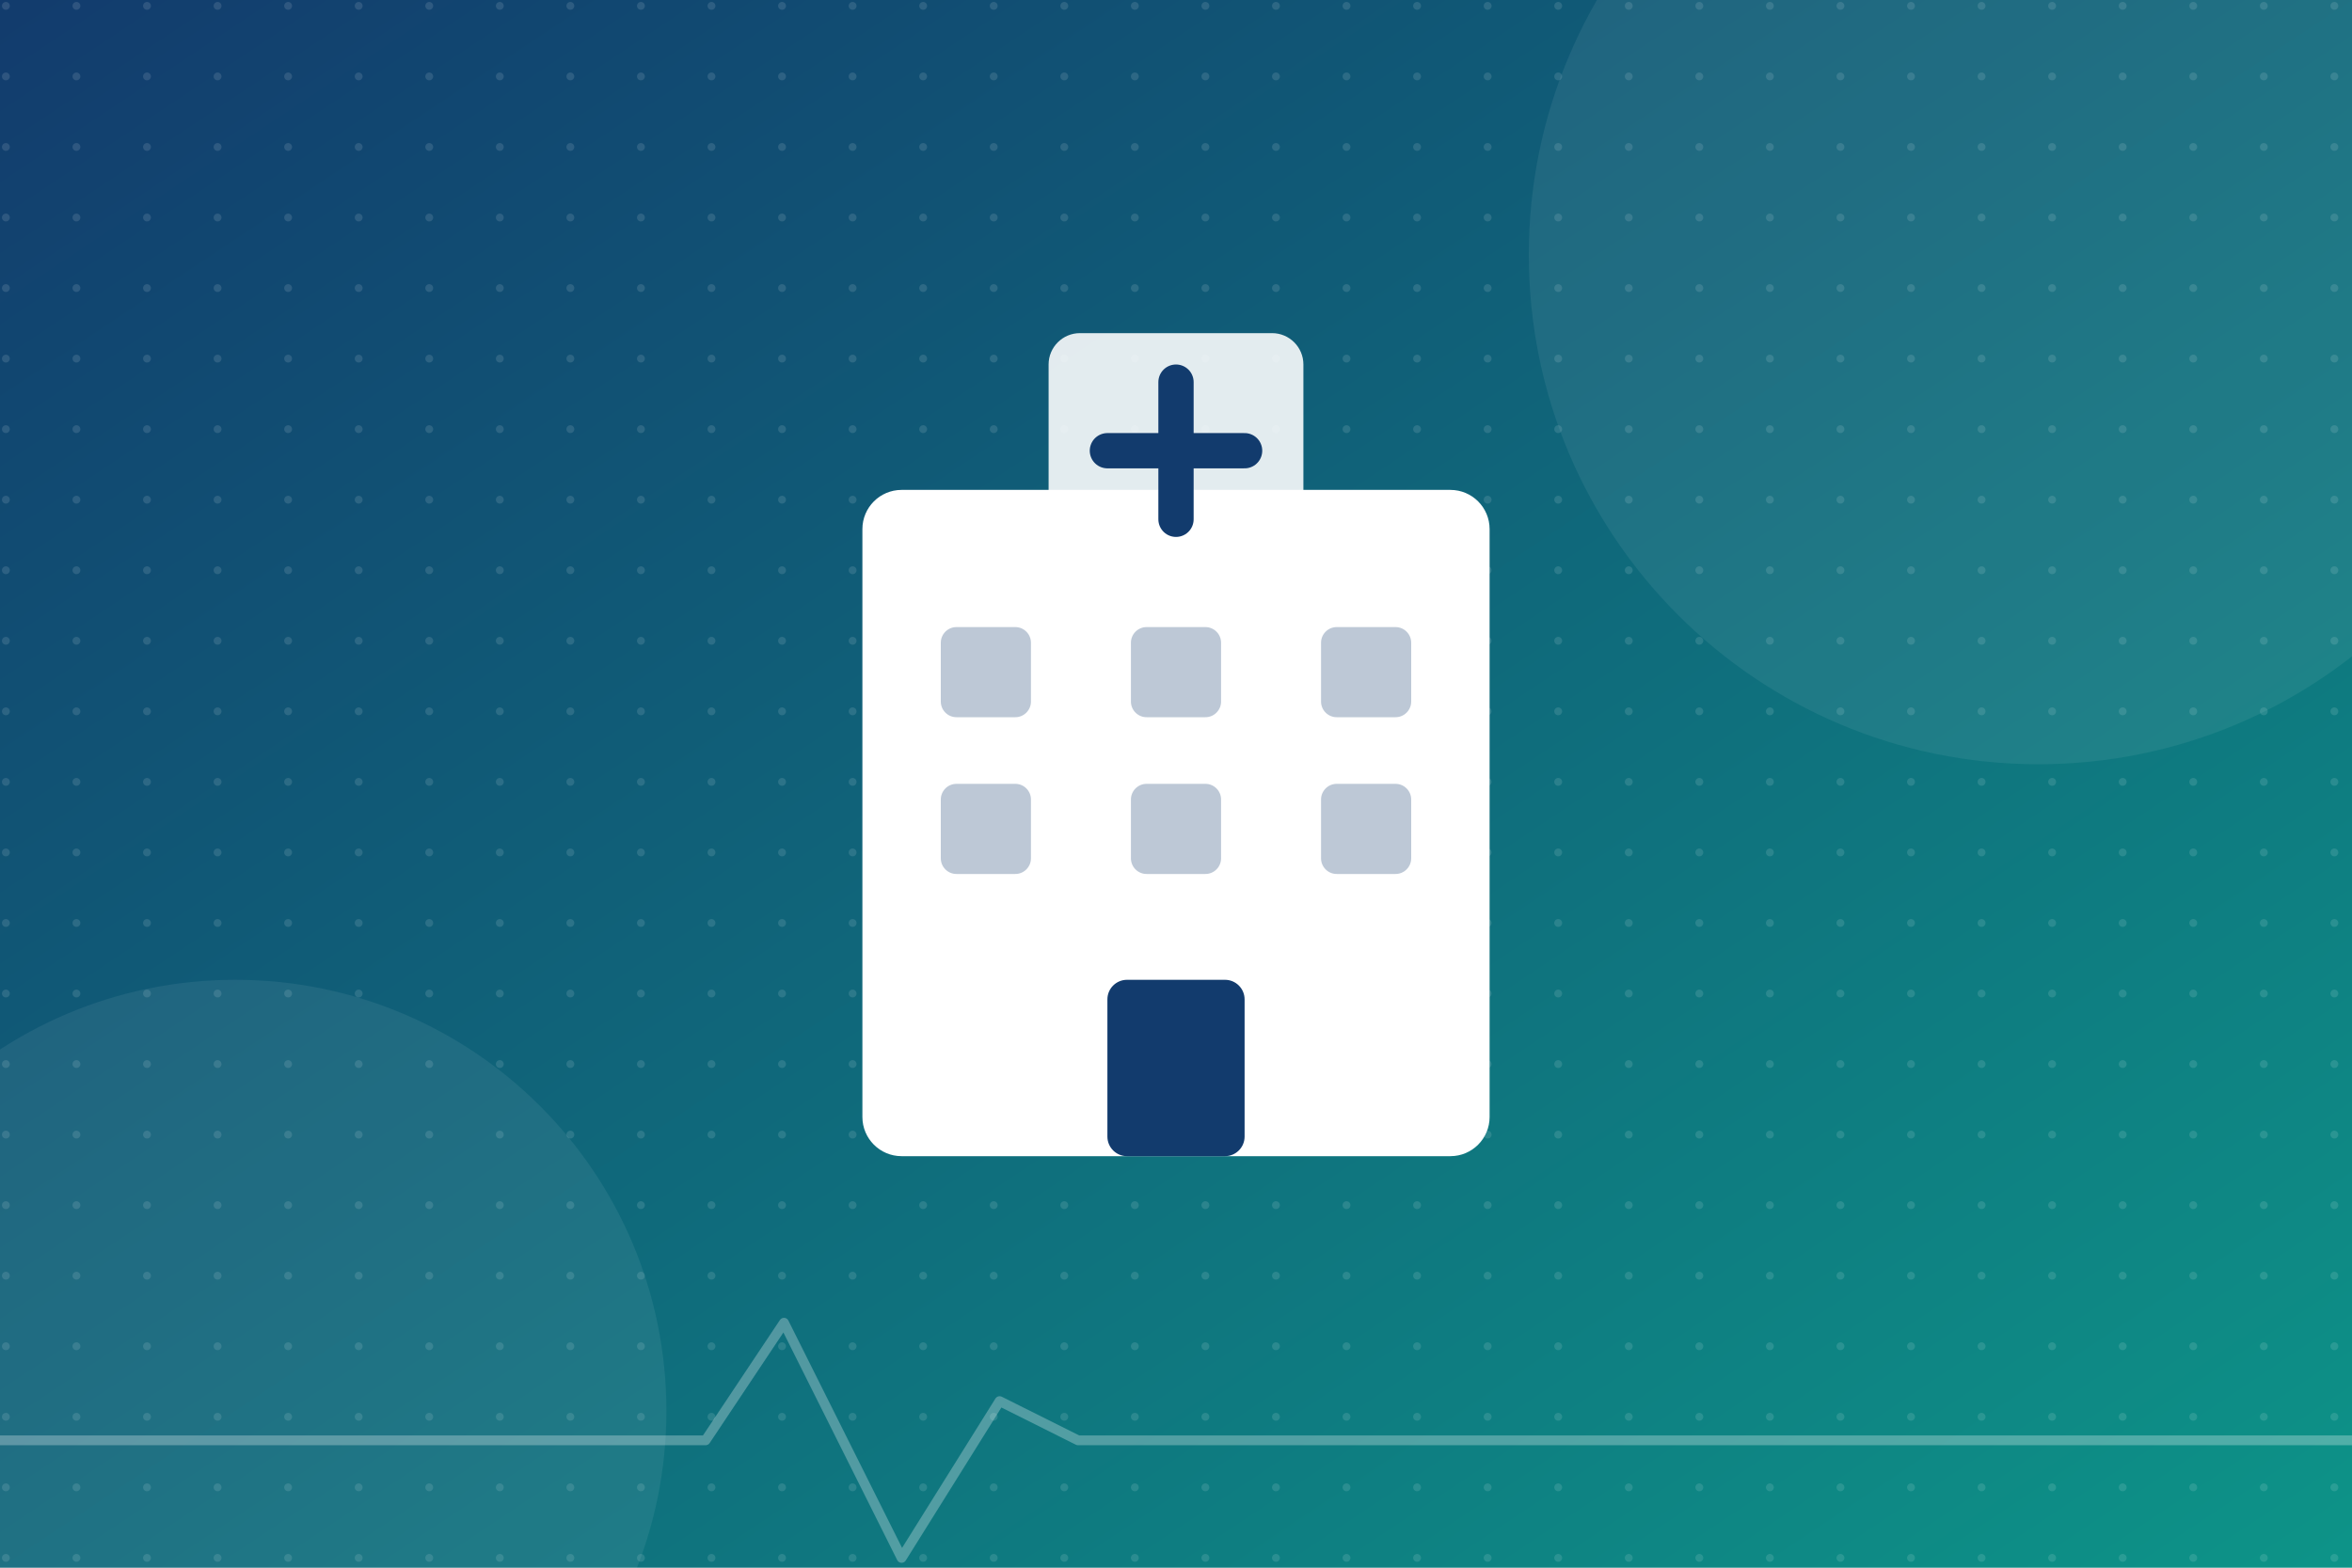
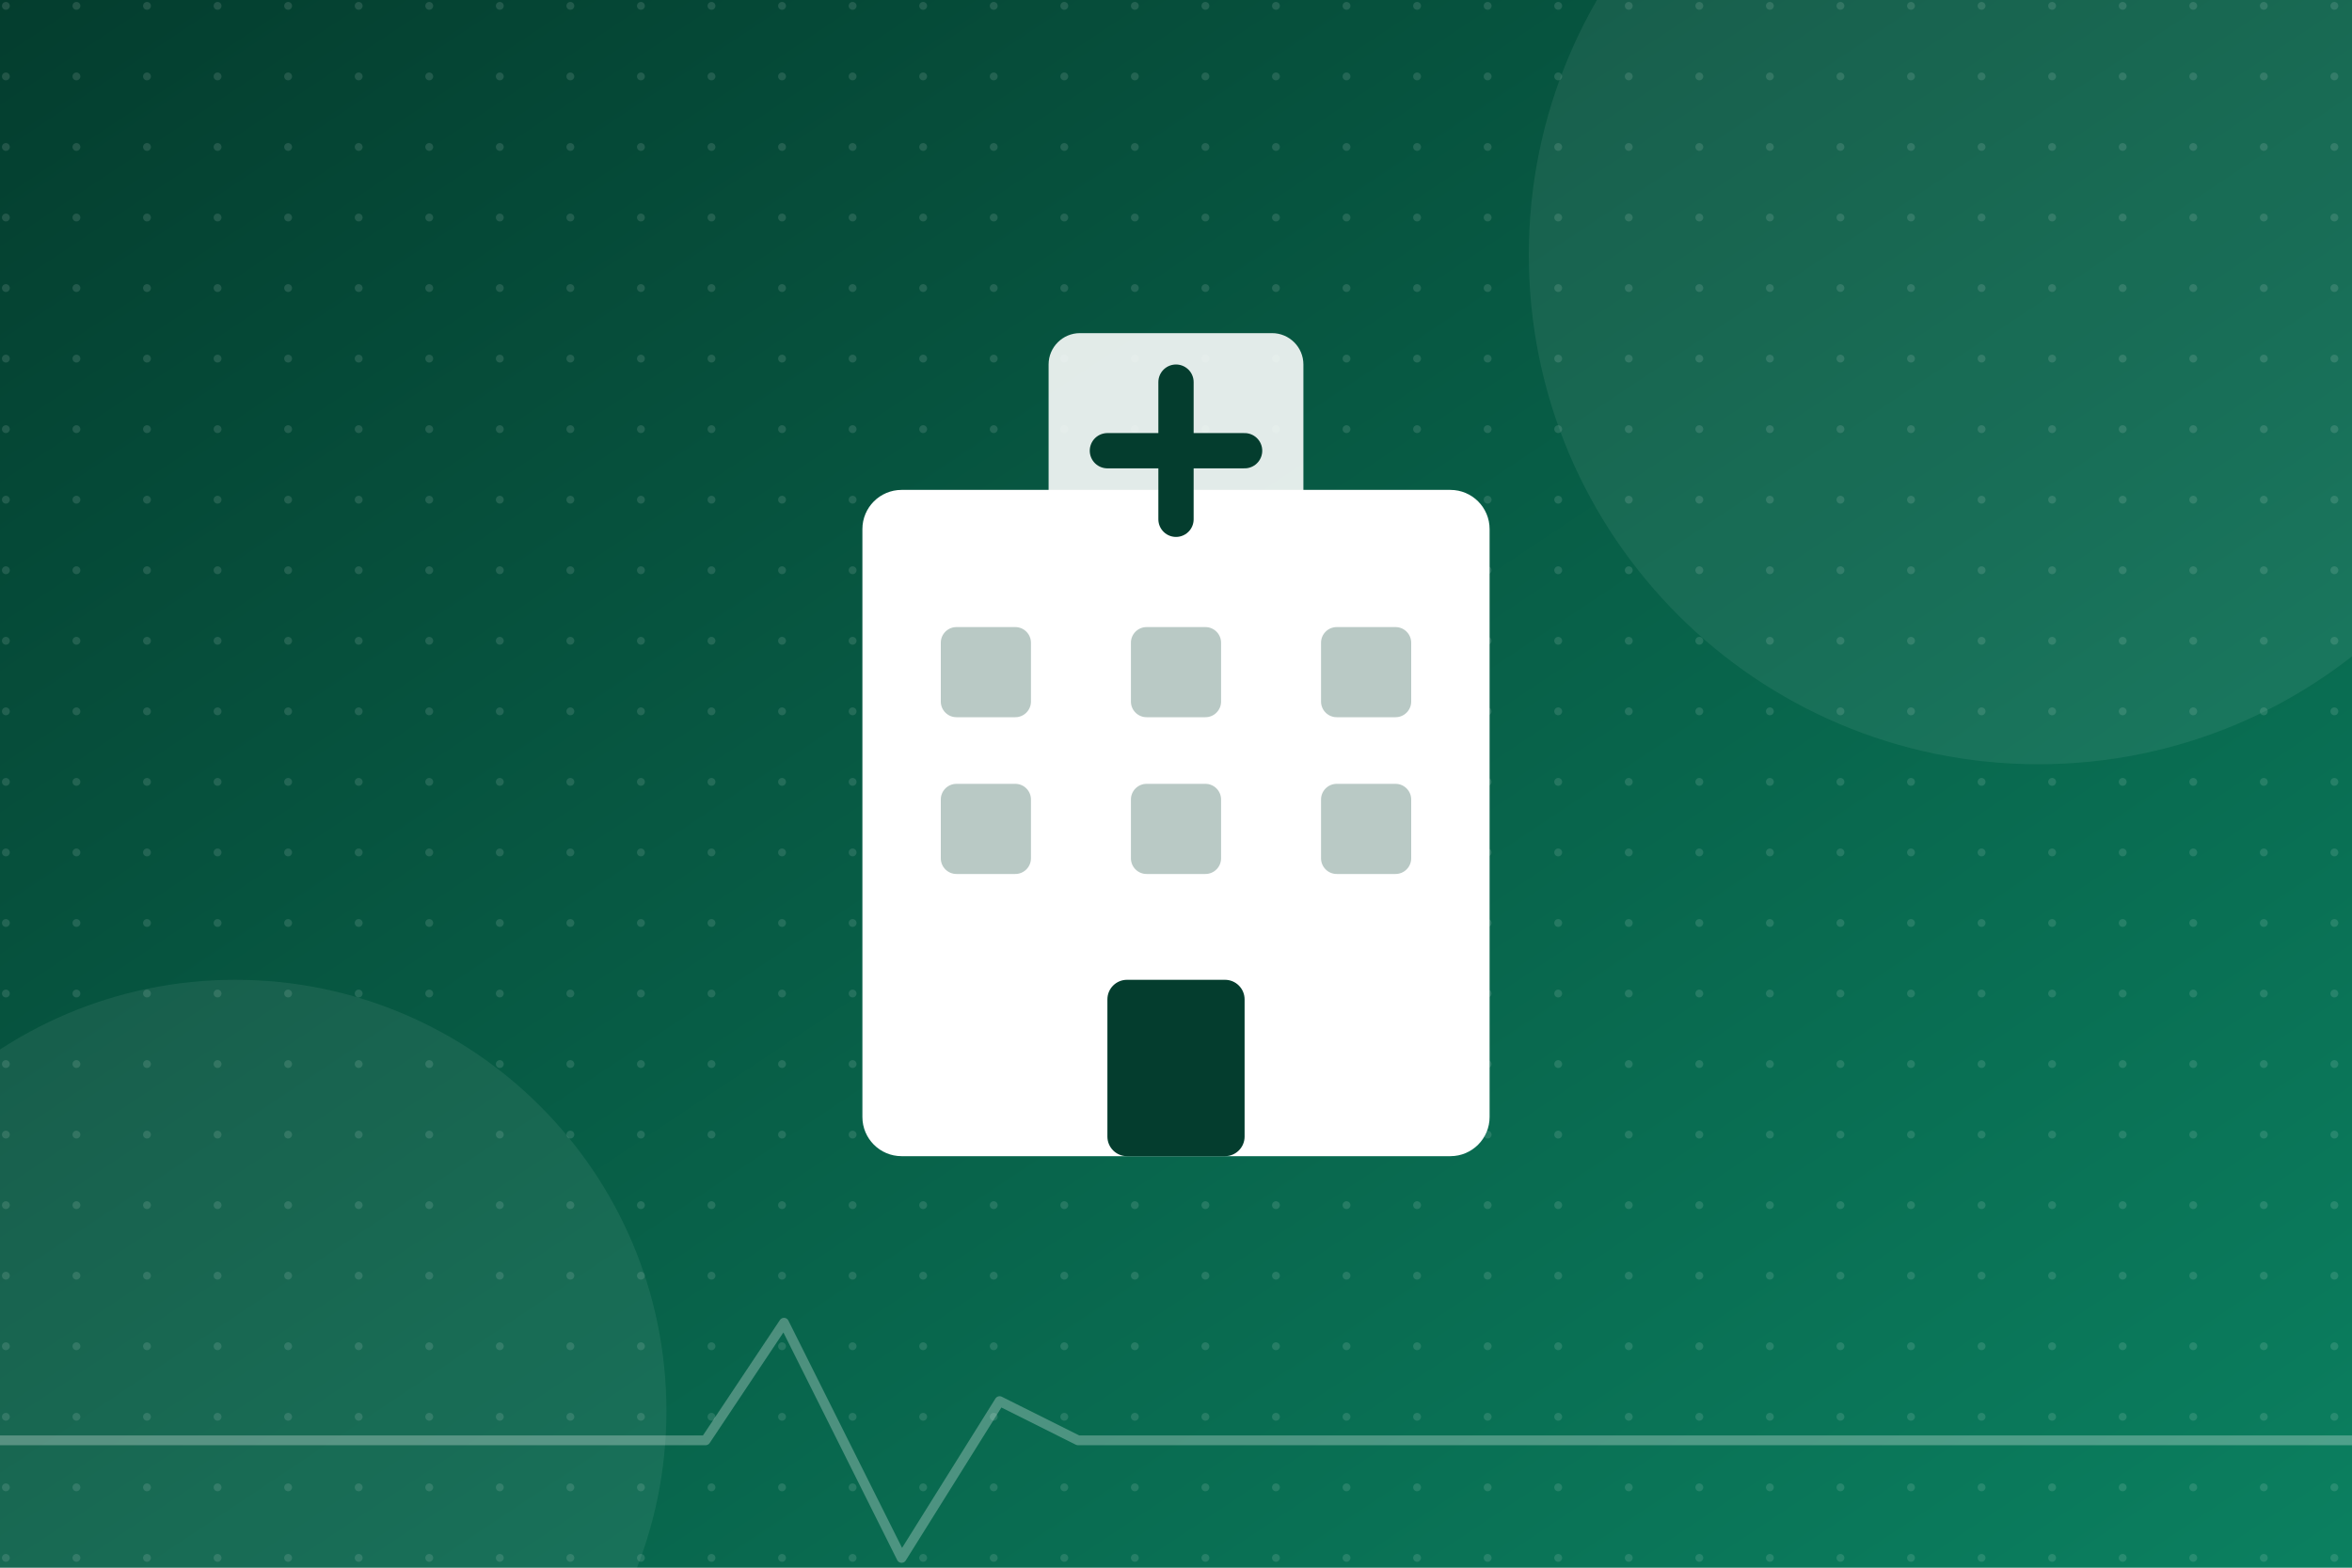
<svg xmlns="http://www.w3.org/2000/svg" viewBox="0 0 1200 800" preserveAspectRatio="xMidYMid slice">
  <defs>
    <linearGradient id="g" x1="0" y1="0" x2="1" y2="1">
-       <stop offset="0" stop-color="#123B6D" />
-       <stop offset="1" stop-color="#0D9488" />
+       <stop offset="0" stop-color="#043D2E" />
+       <stop offset="1" stop-color="#0B8060" />
    </linearGradient>
    <pattern id="d" width="36" height="36" patternUnits="userSpaceOnUse">
      <circle cx="3" cy="3" r="2" fill="#fff" opacity=".12" />
    </pattern>
  </defs>
  <rect width="1200" height="800" fill="url(#g)" />
  <rect width="1200" height="800" fill="url(#d)" />
  <circle cx="1040" cy="130" r="260" fill="#fff" opacity=".07" />
  <circle cx="120" cy="720" r="220" fill="#fff" opacity=".07" />
  <path d="M0 735h360l40-60 60 120 50-80 40 20h650" fill="none" stroke="#fff" stroke-width="5" opacity=".28" stroke-linecap="round" stroke-linejoin="round" />
  <rect x="440" y="250" width="320" height="340" rx="20" fill="#fff" />
  <rect x="535" y="170" width="130" height="120" rx="16" fill="#fff" opacity=".88" />
-   <path d="M600 195v70M565 230h70" stroke="#123B6D" stroke-width="18" stroke-linecap="round" />
-   <rect x="480" y="320" width="46" height="46" rx="8" fill="#123B6D" opacity=".28" />
-   <rect x="480" y="400" width="46" height="46" rx="8" fill="#123B6D" opacity=".28" />
-   <rect x="577" y="320" width="46" height="46" rx="8" fill="#123B6D" opacity=".28" />
-   <rect x="577" y="400" width="46" height="46" rx="8" fill="#123B6D" opacity=".28" />
-   <rect x="674" y="320" width="46" height="46" rx="8" fill="#123B6D" opacity=".28" />
-   <rect x="674" y="400" width="46" height="46" rx="8" fill="#123B6D" opacity=".28" />
-   <rect x="565" y="500" width="70" height="90" rx="10" fill="#123B6D" />
+   <path d="M600 195v70M565 230h70" stroke="#043D2E" stroke-width="18" stroke-linecap="round" />
+   <rect x="480" y="320" width="46" height="46" rx="8" fill="#043D2E" opacity=".28" />
+   <rect x="480" y="400" width="46" height="46" rx="8" fill="#043D2E" opacity=".28" />
+   <rect x="577" y="320" width="46" height="46" rx="8" fill="#043D2E" opacity=".28" />
+   <rect x="577" y="400" width="46" height="46" rx="8" fill="#043D2E" opacity=".28" />
+   <rect x="674" y="320" width="46" height="46" rx="8" fill="#043D2E" opacity=".28" />
+   <rect x="674" y="400" width="46" height="46" rx="8" fill="#043D2E" opacity=".28" />
+   <rect x="565" y="500" width="70" height="90" rx="10" fill="#043D2E" />
</svg>
